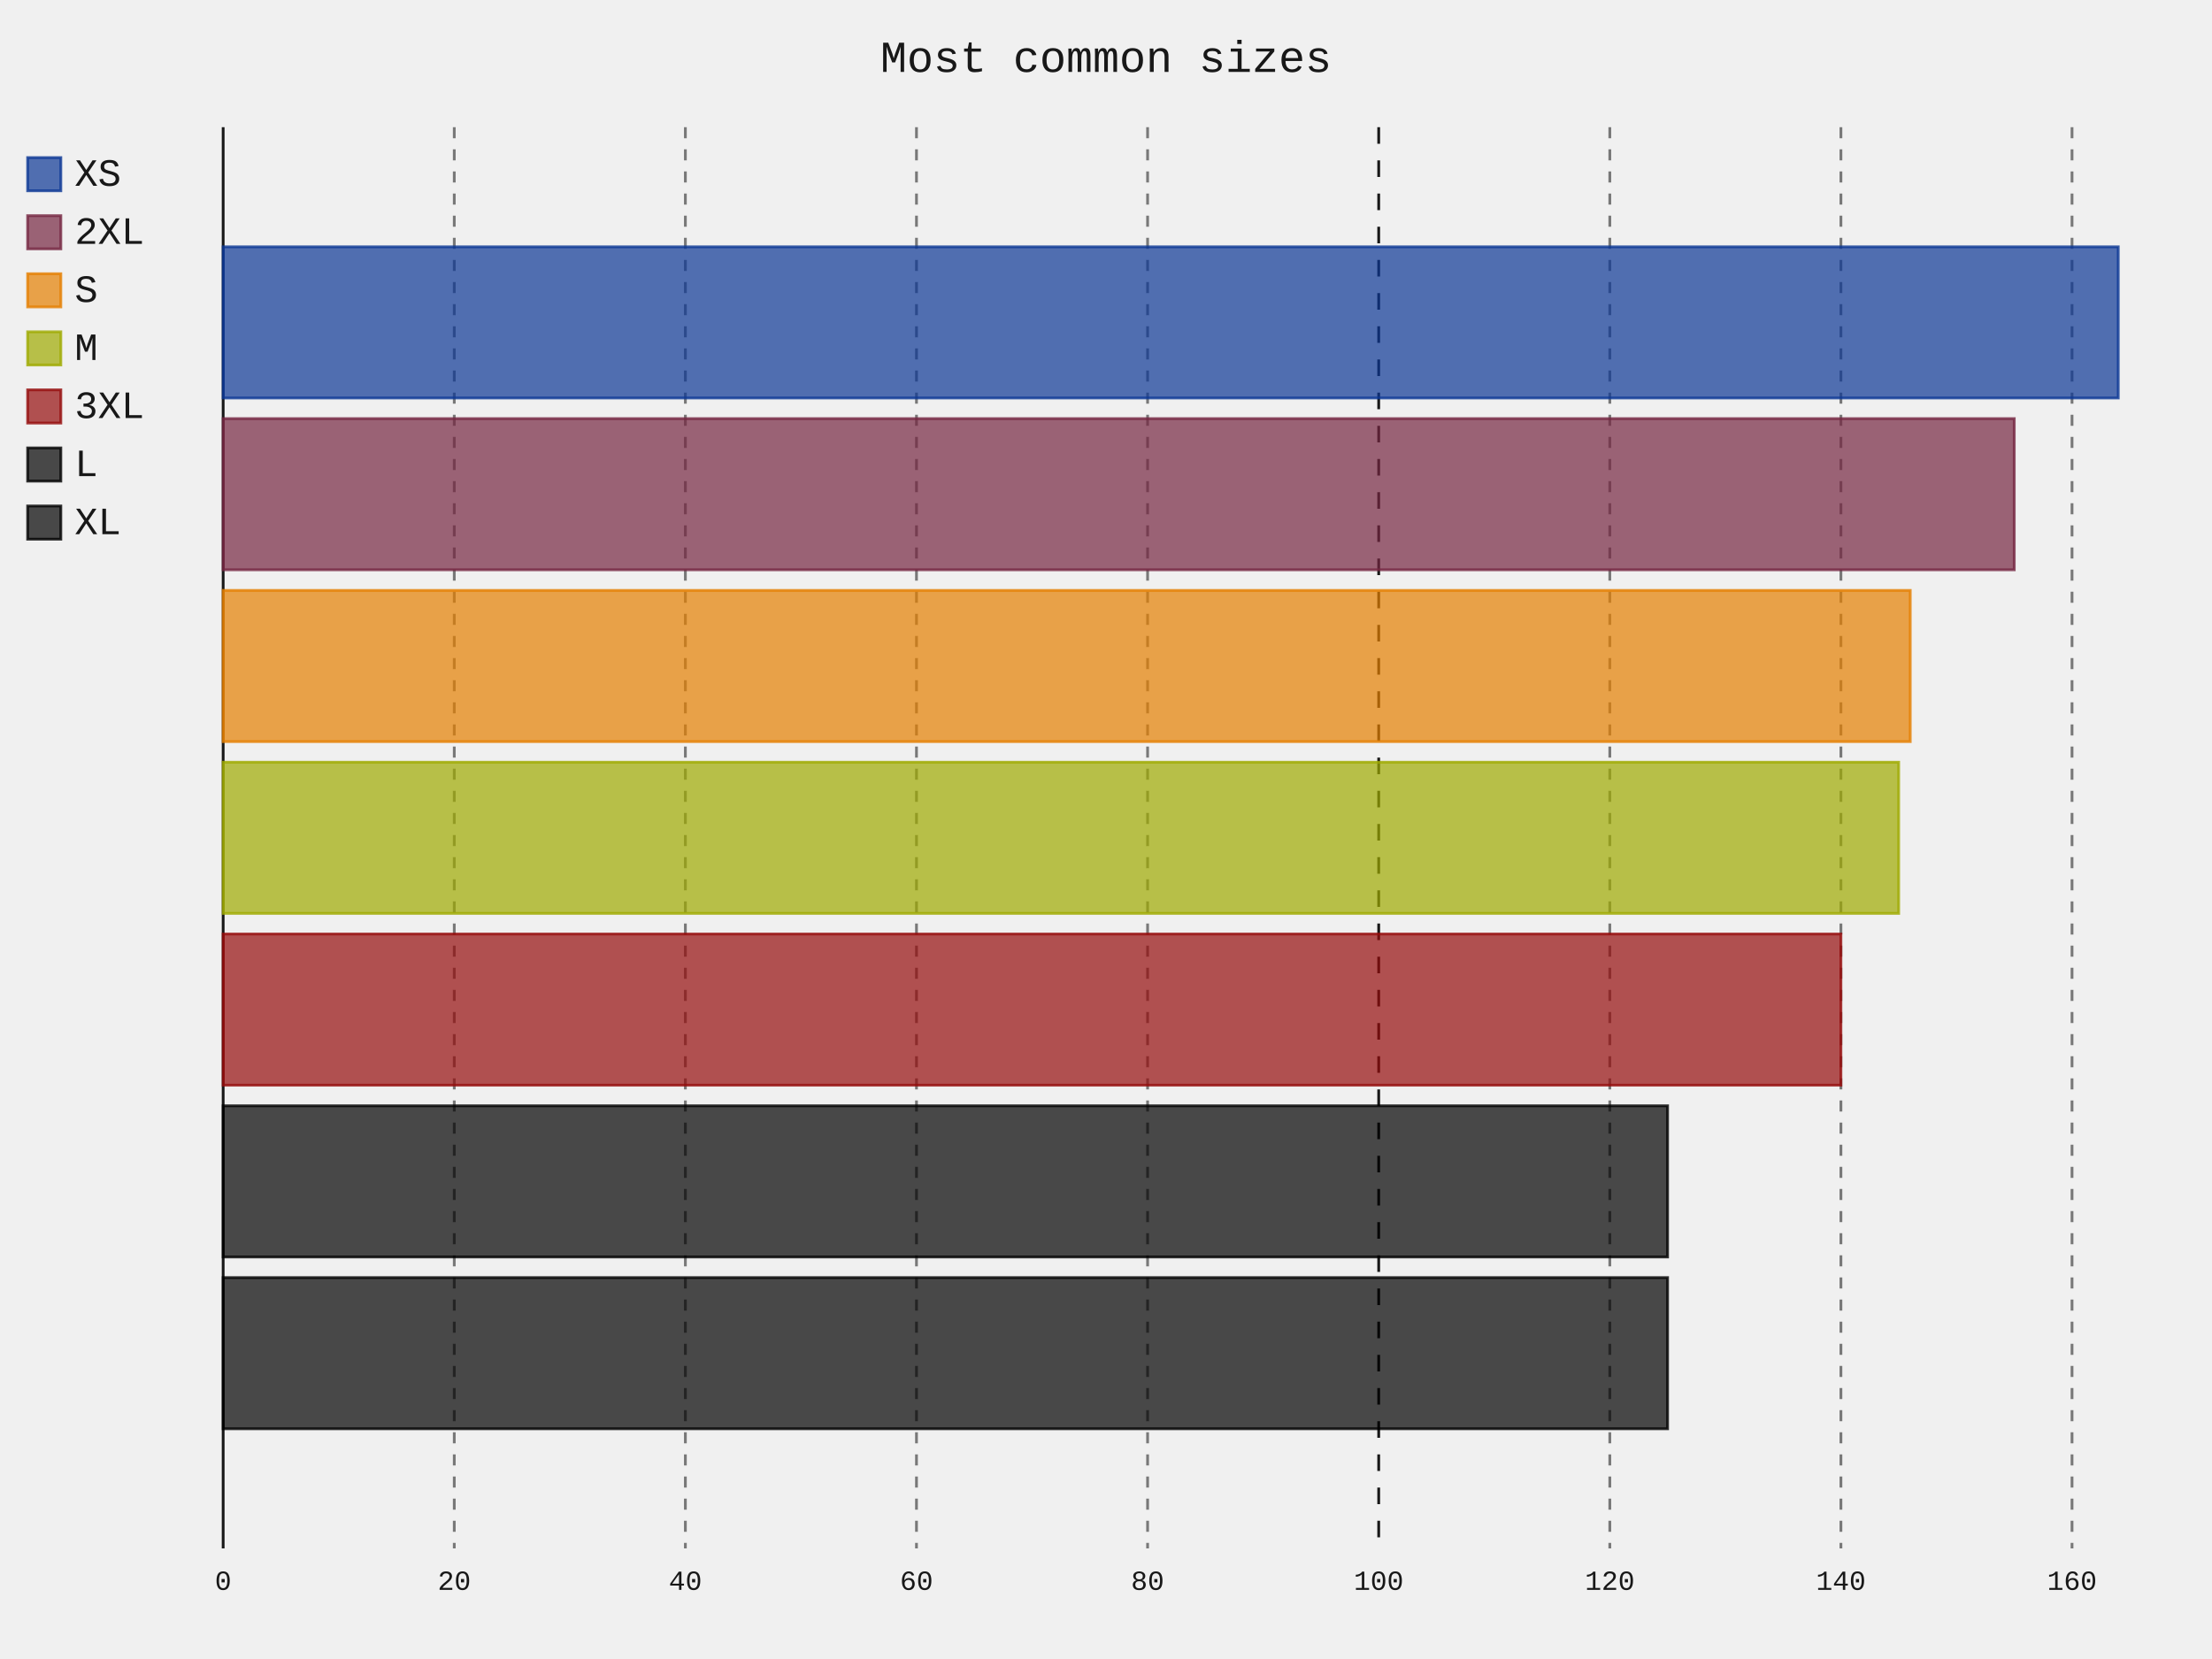
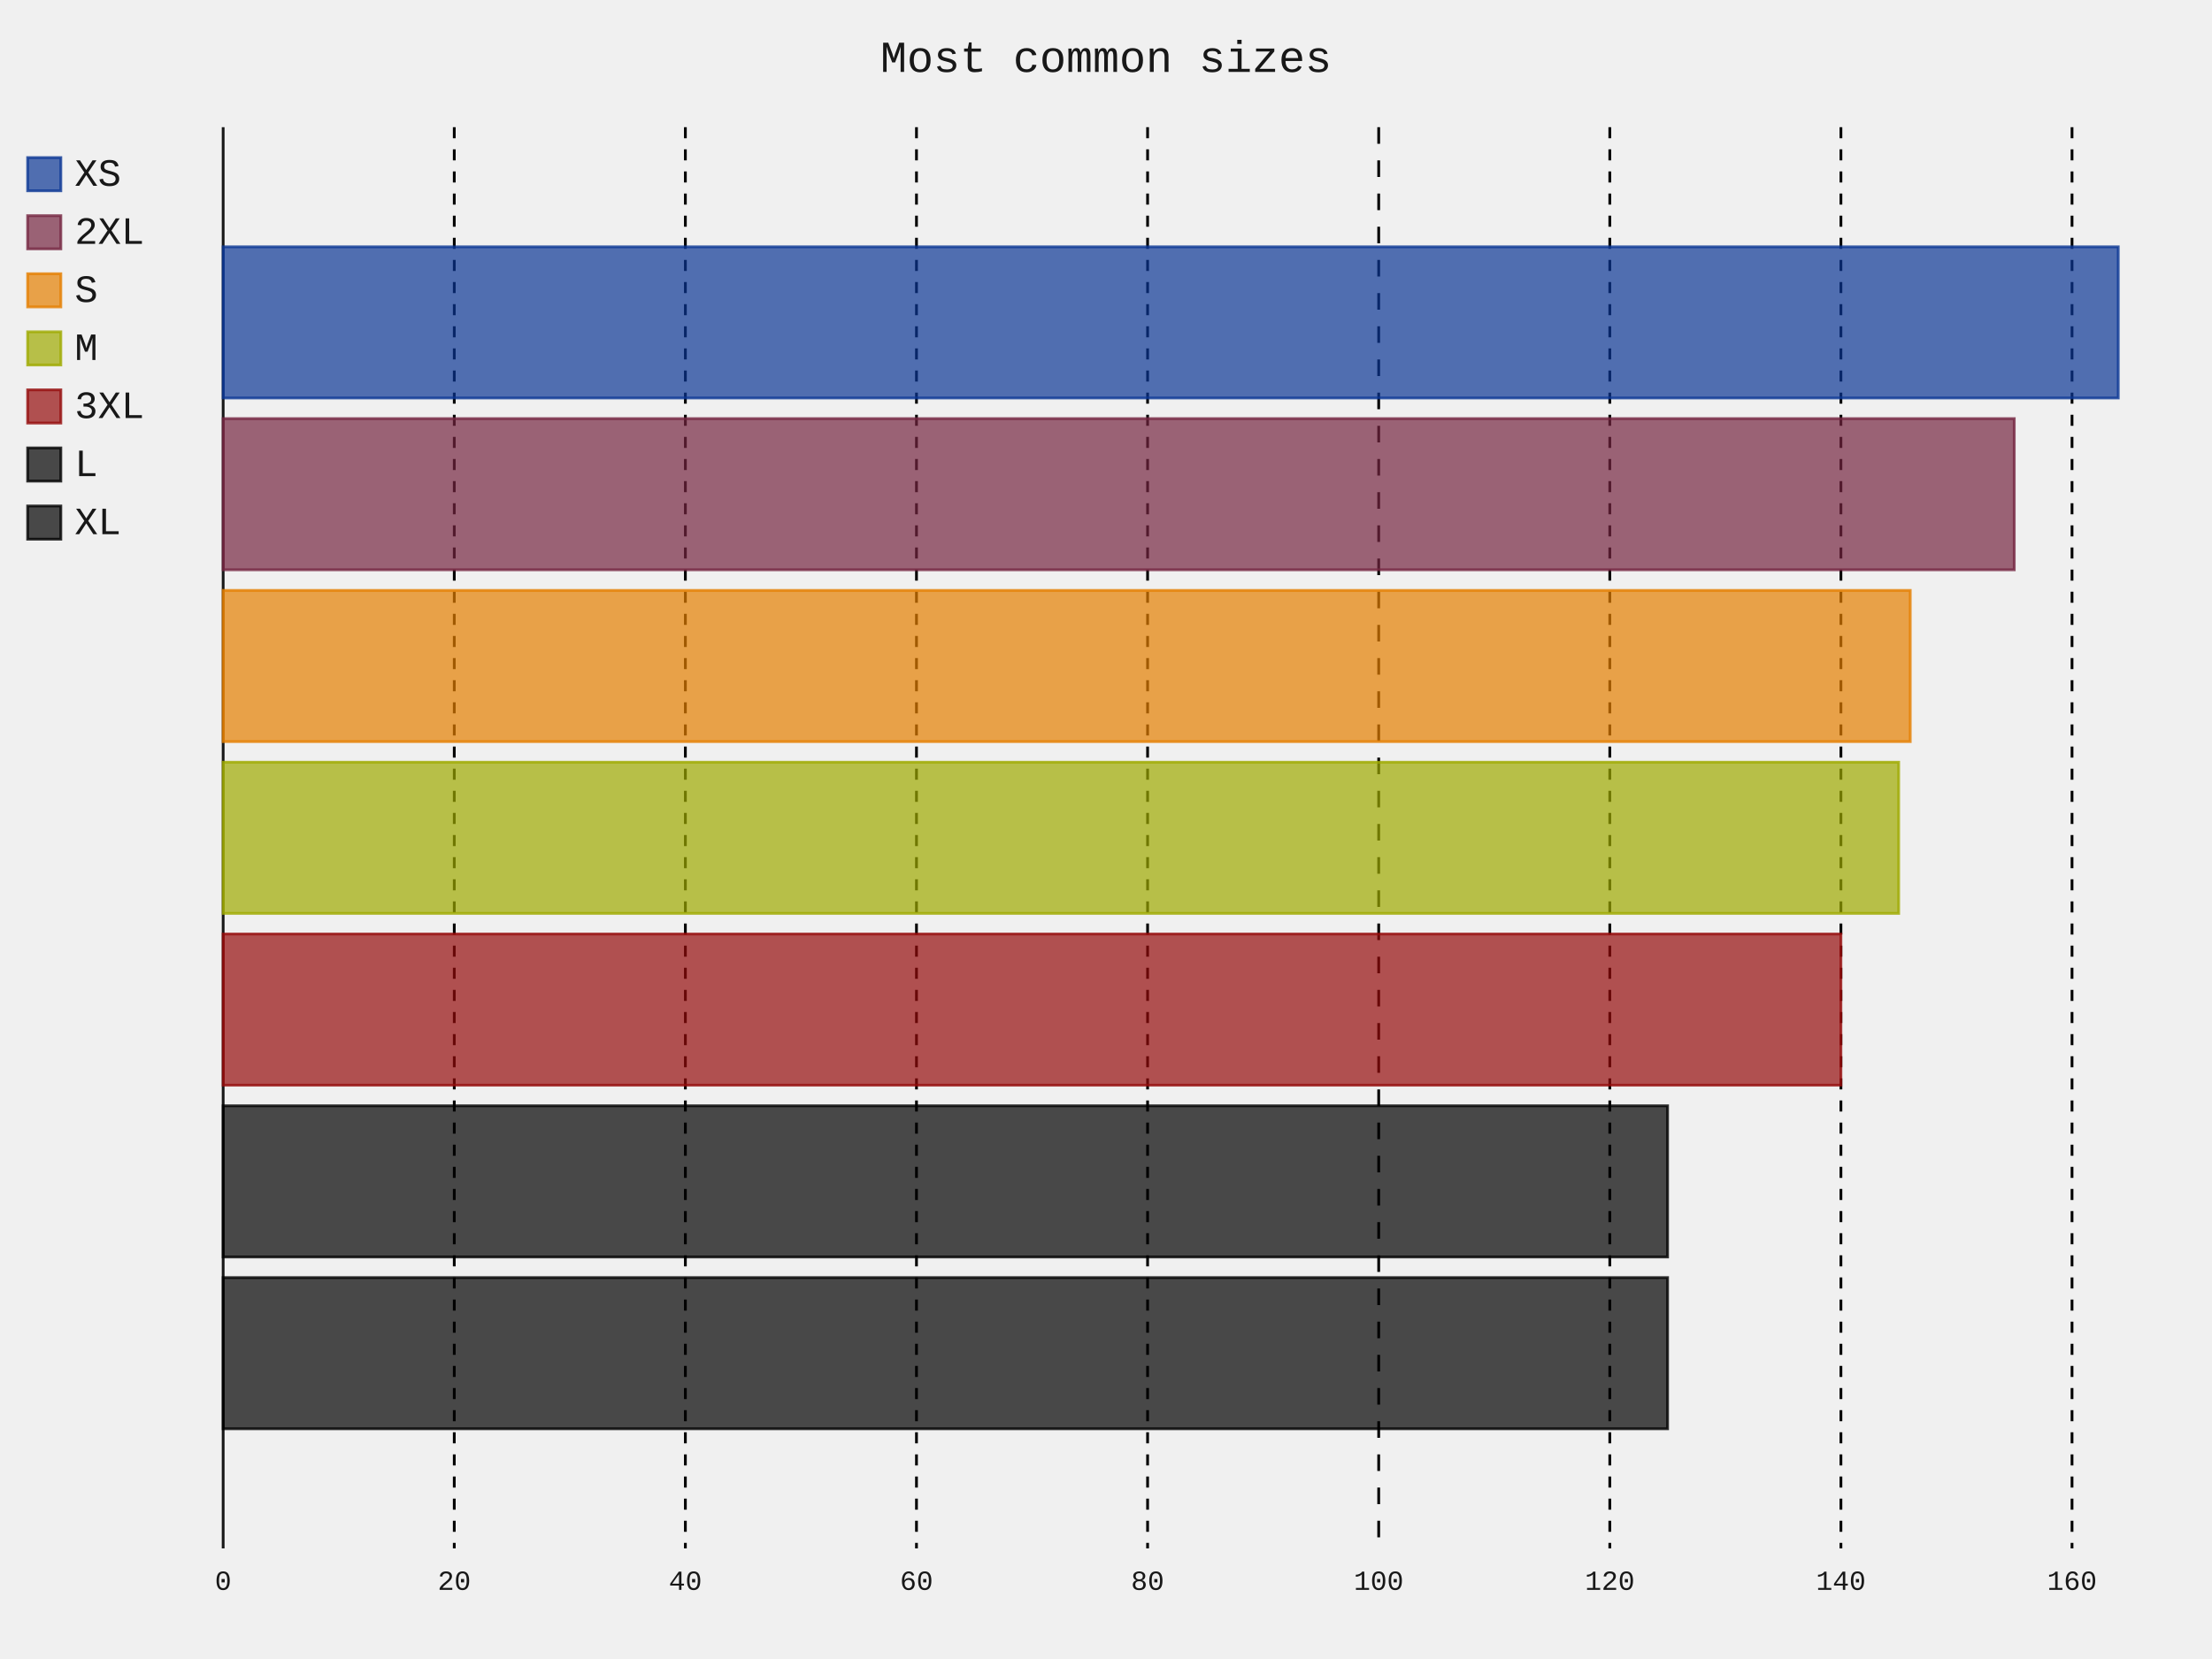
- <svg xmlns="http://www.w3.org/2000/svg" id="chart-7322a53b-5065-4a60-99da-0b5ae2a7d7f8" class="pygal-chart" viewBox="0 0 800 600">
+ <svg xmlns="http://www.w3.org/2000/svg" id="chart-74325207-db1b-4270-9e82-fdeba0e4954d" class="pygal-chart" viewBox="0 0 800 600">
  <defs>
-     <style type="text/css">#chart-7322a53b-5065-4a60-99da-0b5ae2a7d7f8{-webkit-user-select:none;-webkit-font-smoothing:antialiased;font-family:Consolas,"Liberation Mono",Menlo,Courier,monospace}#chart-7322a53b-5065-4a60-99da-0b5ae2a7d7f8 .title{font-family:Consolas,"Liberation Mono",Menlo,Courier,monospace;font-size:16px}#chart-7322a53b-5065-4a60-99da-0b5ae2a7d7f8 .legends .legend text{font-family:Consolas,"Liberation Mono",Menlo,Courier,monospace;font-size:14px}#chart-7322a53b-5065-4a60-99da-0b5ae2a7d7f8 .axis text{font-family:Consolas,"Liberation Mono",Menlo,Courier,monospace;font-size:10px}#chart-7322a53b-5065-4a60-99da-0b5ae2a7d7f8 .axis text.major{font-family:Consolas,"Liberation Mono",Menlo,Courier,monospace;font-size:10px}#chart-7322a53b-5065-4a60-99da-0b5ae2a7d7f8 .text-overlay text.value{font-family:Consolas,"Liberation Mono",Menlo,Courier,monospace;font-size:16px}#chart-7322a53b-5065-4a60-99da-0b5ae2a7d7f8 .text-overlay text.label{font-family:Consolas,"Liberation Mono",Menlo,Courier,monospace;font-size:10px}#chart-7322a53b-5065-4a60-99da-0b5ae2a7d7f8 .tooltip{font-family:Consolas,"Liberation Mono",Menlo,Courier,monospace;font-size:14px}#chart-7322a53b-5065-4a60-99da-0b5ae2a7d7f8 text.no_data{font-family:Consolas,"Liberation Mono",Menlo,Courier,monospace;font-size:64px}
- #chart-7322a53b-5065-4a60-99da-0b5ae2a7d7f8{background-color:transparent}#chart-7322a53b-5065-4a60-99da-0b5ae2a7d7f8 path,#chart-7322a53b-5065-4a60-99da-0b5ae2a7d7f8 line,#chart-7322a53b-5065-4a60-99da-0b5ae2a7d7f8 rect,#chart-7322a53b-5065-4a60-99da-0b5ae2a7d7f8 circle{-webkit-transition:150ms;-moz-transition:150ms;transition:150ms}#chart-7322a53b-5065-4a60-99da-0b5ae2a7d7f8 .graph &gt; .background{fill:transparent}#chart-7322a53b-5065-4a60-99da-0b5ae2a7d7f8 .plot &gt; .background{fill:rgba(240,240,240,0.7)}#chart-7322a53b-5065-4a60-99da-0b5ae2a7d7f8 .graph{fill:rgba(0,0,0,0.9)}#chart-7322a53b-5065-4a60-99da-0b5ae2a7d7f8 text.no_data{fill:rgba(0,0,0,0.9)}#chart-7322a53b-5065-4a60-99da-0b5ae2a7d7f8 .title{fill:rgba(0,0,0,0.9)}#chart-7322a53b-5065-4a60-99da-0b5ae2a7d7f8 .legends .legend text{fill:rgba(0,0,0,0.9)}#chart-7322a53b-5065-4a60-99da-0b5ae2a7d7f8 .legends .legend:hover text{fill:rgba(0,0,0,0.9)}#chart-7322a53b-5065-4a60-99da-0b5ae2a7d7f8 .axis .line{stroke:rgba(0,0,0,0.9)}#chart-7322a53b-5065-4a60-99da-0b5ae2a7d7f8 .axis .guide.line{stroke:rgba(0,0,0,0.5)}#chart-7322a53b-5065-4a60-99da-0b5ae2a7d7f8 .axis .major.line{stroke:rgba(0,0,0,0.9)}#chart-7322a53b-5065-4a60-99da-0b5ae2a7d7f8 .axis text.major{fill:rgba(0,0,0,0.9)}#chart-7322a53b-5065-4a60-99da-0b5ae2a7d7f8 .axis.y .guides:hover .guide.line,#chart-7322a53b-5065-4a60-99da-0b5ae2a7d7f8 .line-graph .axis.x .guides:hover .guide.line,#chart-7322a53b-5065-4a60-99da-0b5ae2a7d7f8 .stackedline-graph .axis.x .guides:hover .guide.line,#chart-7322a53b-5065-4a60-99da-0b5ae2a7d7f8 .xy-graph .axis.x .guides:hover .guide.line{stroke:rgba(0,0,0,0.9)}#chart-7322a53b-5065-4a60-99da-0b5ae2a7d7f8 .axis .guides:hover text{fill:rgba(0,0,0,0.9)}#chart-7322a53b-5065-4a60-99da-0b5ae2a7d7f8 .reactive{fill-opacity:.7;stroke-opacity:.8}#chart-7322a53b-5065-4a60-99da-0b5ae2a7d7f8 .ci{stroke:rgba(0,0,0,0.9)}#chart-7322a53b-5065-4a60-99da-0b5ae2a7d7f8 .reactive.active,#chart-7322a53b-5065-4a60-99da-0b5ae2a7d7f8 .active .reactive{fill-opacity:.8;stroke-opacity:.9;stroke-width:4}#chart-7322a53b-5065-4a60-99da-0b5ae2a7d7f8 .ci .reactive.active{stroke-width:1.5}#chart-7322a53b-5065-4a60-99da-0b5ae2a7d7f8 .series text{fill:rgba(0,0,0,0.9)}#chart-7322a53b-5065-4a60-99da-0b5ae2a7d7f8 .tooltip rect{fill:rgba(240,240,240,0.7);stroke:rgba(0,0,0,0.9);-webkit-transition:opacity 150ms;-moz-transition:opacity 150ms;transition:opacity 150ms}#chart-7322a53b-5065-4a60-99da-0b5ae2a7d7f8 .tooltip .label{fill:rgba(0,0,0,0.9)}#chart-7322a53b-5065-4a60-99da-0b5ae2a7d7f8 .tooltip .label{fill:rgba(0,0,0,0.9)}#chart-7322a53b-5065-4a60-99da-0b5ae2a7d7f8 .tooltip .legend{font-size:.8em;fill:rgba(0,0,0,0.5)}#chart-7322a53b-5065-4a60-99da-0b5ae2a7d7f8 .tooltip .x_label{font-size:.6em;fill:rgba(0,0,0,0.9)}#chart-7322a53b-5065-4a60-99da-0b5ae2a7d7f8 .tooltip .xlink{font-size:.5em;text-decoration:underline}#chart-7322a53b-5065-4a60-99da-0b5ae2a7d7f8 .tooltip .value{font-size:1.5em}#chart-7322a53b-5065-4a60-99da-0b5ae2a7d7f8 .bound{font-size:.5em}#chart-7322a53b-5065-4a60-99da-0b5ae2a7d7f8 .max-value{font-size:.75em;fill:rgba(0,0,0,0.5)}#chart-7322a53b-5065-4a60-99da-0b5ae2a7d7f8 .map-element{fill:rgba(240,240,240,0.7);stroke:rgba(0,0,0,0.5) !important}#chart-7322a53b-5065-4a60-99da-0b5ae2a7d7f8 .map-element .reactive{fill-opacity:inherit;stroke-opacity:inherit}#chart-7322a53b-5065-4a60-99da-0b5ae2a7d7f8 .color-0,#chart-7322a53b-5065-4a60-99da-0b5ae2a7d7f8 .color-0 a:visited{stroke:rgb(12,55,149);fill:rgb(12,55,149)}#chart-7322a53b-5065-4a60-99da-0b5ae2a7d7f8 .color-1,#chart-7322a53b-5065-4a60-99da-0b5ae2a7d7f8 .color-1 a:visited{stroke:rgb(117,38,65);fill:rgb(117,38,65)}#chart-7322a53b-5065-4a60-99da-0b5ae2a7d7f8 .color-2,#chart-7322a53b-5065-4a60-99da-0b5ae2a7d7f8 .color-2 a:visited{stroke:rgb(228,127,0);fill:rgb(228,127,0)}#chart-7322a53b-5065-4a60-99da-0b5ae2a7d7f8 .color-3,#chart-7322a53b-5065-4a60-99da-0b5ae2a7d7f8 .color-3 a:visited{stroke:rgb(159,170,0);fill:rgb(159,170,0)}#chart-7322a53b-5065-4a60-99da-0b5ae2a7d7f8 .color-4,#chart-7322a53b-5065-4a60-99da-0b5ae2a7d7f8 .color-4 a:visited{stroke:rgb(149,12,12);fill:rgb(149,12,12)}#chart-7322a53b-5065-4a60-99da-0b5ae2a7d7f8 .color-5,#chart-7322a53b-5065-4a60-99da-0b5ae2a7d7f8 .color-5 a:visited{stroke:rgb(0,0,0);fill:rgb(0,0,0)}#chart-7322a53b-5065-4a60-99da-0b5ae2a7d7f8 .color-6,#chart-7322a53b-5065-4a60-99da-0b5ae2a7d7f8 .color-6 a:visited{stroke:rgb(0,0,0);fill:rgb(0,0,0)}#chart-7322a53b-5065-4a60-99da-0b5ae2a7d7f8 .text-overlay .color-0 text{fill:black}#chart-7322a53b-5065-4a60-99da-0b5ae2a7d7f8 .text-overlay .color-1 text{fill:black}#chart-7322a53b-5065-4a60-99da-0b5ae2a7d7f8 .text-overlay .color-2 text{fill:black}#chart-7322a53b-5065-4a60-99da-0b5ae2a7d7f8 .text-overlay .color-3 text{fill:black}#chart-7322a53b-5065-4a60-99da-0b5ae2a7d7f8 .text-overlay .color-4 text{fill:black}#chart-7322a53b-5065-4a60-99da-0b5ae2a7d7f8 .text-overlay .color-5 text{fill:white}#chart-7322a53b-5065-4a60-99da-0b5ae2a7d7f8 .text-overlay .color-6 text{fill:white}
- #chart-7322a53b-5065-4a60-99da-0b5ae2a7d7f8 text.no_data{text-anchor:middle}#chart-7322a53b-5065-4a60-99da-0b5ae2a7d7f8 .guide.line{fill:none}#chart-7322a53b-5065-4a60-99da-0b5ae2a7d7f8 .centered{text-anchor:middle}#chart-7322a53b-5065-4a60-99da-0b5ae2a7d7f8 .title{text-anchor:middle}#chart-7322a53b-5065-4a60-99da-0b5ae2a7d7f8 .legends .legend text{fill-opacity:1}#chart-7322a53b-5065-4a60-99da-0b5ae2a7d7f8 .axis.x text{text-anchor:middle}#chart-7322a53b-5065-4a60-99da-0b5ae2a7d7f8 .axis.x:not(.web) text[transform]{text-anchor:start}#chart-7322a53b-5065-4a60-99da-0b5ae2a7d7f8 .axis.x:not(.web) text[transform].backwards{text-anchor:end}#chart-7322a53b-5065-4a60-99da-0b5ae2a7d7f8 .axis.y text{text-anchor:end}#chart-7322a53b-5065-4a60-99da-0b5ae2a7d7f8 .axis.y text[transform].backwards{text-anchor:start}#chart-7322a53b-5065-4a60-99da-0b5ae2a7d7f8 .axis.y2 text{text-anchor:start}#chart-7322a53b-5065-4a60-99da-0b5ae2a7d7f8 .axis.y2 text[transform].backwards{text-anchor:end}#chart-7322a53b-5065-4a60-99da-0b5ae2a7d7f8 .axis .guide.line{stroke-dasharray:4,4}#chart-7322a53b-5065-4a60-99da-0b5ae2a7d7f8 .axis .major.guide.line{stroke-dasharray:6,6}#chart-7322a53b-5065-4a60-99da-0b5ae2a7d7f8 .horizontal .axis.y .guide.line,#chart-7322a53b-5065-4a60-99da-0b5ae2a7d7f8 .horizontal .axis.y2 .guide.line,#chart-7322a53b-5065-4a60-99da-0b5ae2a7d7f8 .vertical .axis.x .guide.line{opacity:0}#chart-7322a53b-5065-4a60-99da-0b5ae2a7d7f8 .horizontal .axis.always_show .guide.line,#chart-7322a53b-5065-4a60-99da-0b5ae2a7d7f8 .vertical .axis.always_show .guide.line{opacity:1 !important}#chart-7322a53b-5065-4a60-99da-0b5ae2a7d7f8 .axis.y .guides:hover .guide.line,#chart-7322a53b-5065-4a60-99da-0b5ae2a7d7f8 .axis.y2 .guides:hover .guide.line,#chart-7322a53b-5065-4a60-99da-0b5ae2a7d7f8 .axis.x .guides:hover .guide.line{opacity:1}#chart-7322a53b-5065-4a60-99da-0b5ae2a7d7f8 .axis .guides:hover text{opacity:1}#chart-7322a53b-5065-4a60-99da-0b5ae2a7d7f8 .nofill{fill:none}#chart-7322a53b-5065-4a60-99da-0b5ae2a7d7f8 .subtle-fill{fill-opacity:.2}#chart-7322a53b-5065-4a60-99da-0b5ae2a7d7f8 .dot{stroke-width:1px;fill-opacity:1}#chart-7322a53b-5065-4a60-99da-0b5ae2a7d7f8 .dot.active{stroke-width:5px}#chart-7322a53b-5065-4a60-99da-0b5ae2a7d7f8 .dot.negative{fill:transparent}#chart-7322a53b-5065-4a60-99da-0b5ae2a7d7f8 text,#chart-7322a53b-5065-4a60-99da-0b5ae2a7d7f8 tspan{stroke:none !important}#chart-7322a53b-5065-4a60-99da-0b5ae2a7d7f8 .series text.active{opacity:1}#chart-7322a53b-5065-4a60-99da-0b5ae2a7d7f8 .tooltip rect{fill-opacity:.95;stroke-width:.5}#chart-7322a53b-5065-4a60-99da-0b5ae2a7d7f8 .tooltip text{fill-opacity:1}#chart-7322a53b-5065-4a60-99da-0b5ae2a7d7f8 .showable{visibility:hidden}#chart-7322a53b-5065-4a60-99da-0b5ae2a7d7f8 .showable.shown{visibility:visible}#chart-7322a53b-5065-4a60-99da-0b5ae2a7d7f8 .gauge-background{fill:rgba(229,229,229,1);stroke:none}#chart-7322a53b-5065-4a60-99da-0b5ae2a7d7f8 .bg-lines{stroke:transparent;stroke-width:2px}</style>
+     <style type="text/css">#chart-74325207-db1b-4270-9e82-fdeba0e4954d{-webkit-user-select:none;-webkit-font-smoothing:antialiased;font-family:Consolas,"Liberation Mono",Menlo,Courier,monospace}#chart-74325207-db1b-4270-9e82-fdeba0e4954d .title{font-family:Consolas,"Liberation Mono",Menlo,Courier,monospace;font-size:16px}#chart-74325207-db1b-4270-9e82-fdeba0e4954d .legends .legend text{font-family:Consolas,"Liberation Mono",Menlo,Courier,monospace;font-size:14px}#chart-74325207-db1b-4270-9e82-fdeba0e4954d .axis text{font-family:Consolas,"Liberation Mono",Menlo,Courier,monospace;font-size:10px}#chart-74325207-db1b-4270-9e82-fdeba0e4954d .axis text.major{font-family:Consolas,"Liberation Mono",Menlo,Courier,monospace;font-size:10px}#chart-74325207-db1b-4270-9e82-fdeba0e4954d .text-overlay text.value{font-family:Consolas,"Liberation Mono",Menlo,Courier,monospace;font-size:16px}#chart-74325207-db1b-4270-9e82-fdeba0e4954d .text-overlay text.label{font-family:Consolas,"Liberation Mono",Menlo,Courier,monospace;font-size:10px}#chart-74325207-db1b-4270-9e82-fdeba0e4954d .tooltip{font-family:Consolas,"Liberation Mono",Menlo,Courier,monospace;font-size:14px}#chart-74325207-db1b-4270-9e82-fdeba0e4954d text.no_data{font-family:Consolas,"Liberation Mono",Menlo,Courier,monospace;font-size:64px}
+ #chart-74325207-db1b-4270-9e82-fdeba0e4954d{background-color:transparent}#chart-74325207-db1b-4270-9e82-fdeba0e4954d path,#chart-74325207-db1b-4270-9e82-fdeba0e4954d line,#chart-74325207-db1b-4270-9e82-fdeba0e4954d rect,#chart-74325207-db1b-4270-9e82-fdeba0e4954d circle{-webkit-transition:150ms;-moz-transition:150ms;transition:150ms}#chart-74325207-db1b-4270-9e82-fdeba0e4954d .graph &gt; .background{fill:transparent}#chart-74325207-db1b-4270-9e82-fdeba0e4954d .plot &gt; .background{fill:rgba(240,240,240,0.7)}#chart-74325207-db1b-4270-9e82-fdeba0e4954d .graph{fill:rgba(0,0,0,0.9)}#chart-74325207-db1b-4270-9e82-fdeba0e4954d text.no_data{fill:rgba(0,0,0,0.9)}#chart-74325207-db1b-4270-9e82-fdeba0e4954d .title{fill:rgba(0,0,0,0.9)}#chart-74325207-db1b-4270-9e82-fdeba0e4954d .legends .legend text{fill:rgba(0,0,0,0.9)}#chart-74325207-db1b-4270-9e82-fdeba0e4954d .legends .legend:hover text{fill:rgba(0,0,0,0.9)}#chart-74325207-db1b-4270-9e82-fdeba0e4954d .axis .line{stroke:rgba(0,0,0,0.9)}#chart-74325207-db1b-4270-9e82-fdeba0e4954d .axis .guide.line{stroke:rgba(0,0,0,0.5)}#chart-74325207-db1b-4270-9e82-fdeba0e4954d .axis .major.line{stroke:rgba(0,0,0,0.9)}#chart-74325207-db1b-4270-9e82-fdeba0e4954d .axis text.major{fill:rgba(0,0,0,0.9)}#chart-74325207-db1b-4270-9e82-fdeba0e4954d .axis.y .guides:hover .guide.line,#chart-74325207-db1b-4270-9e82-fdeba0e4954d .line-graph .axis.x .guides:hover .guide.line,#chart-74325207-db1b-4270-9e82-fdeba0e4954d .stackedline-graph .axis.x .guides:hover .guide.line,#chart-74325207-db1b-4270-9e82-fdeba0e4954d .xy-graph .axis.x .guides:hover .guide.line{stroke:rgba(0,0,0,0.9)}#chart-74325207-db1b-4270-9e82-fdeba0e4954d .axis .guides:hover text{fill:rgba(0,0,0,0.9)}#chart-74325207-db1b-4270-9e82-fdeba0e4954d .reactive{fill-opacity:.7;stroke-opacity:.8;stroke-width:1}#chart-74325207-db1b-4270-9e82-fdeba0e4954d .ci{stroke:rgba(0,0,0,0.9)}#chart-74325207-db1b-4270-9e82-fdeba0e4954d .reactive.active,#chart-74325207-db1b-4270-9e82-fdeba0e4954d .active .reactive{fill-opacity:.8;stroke-opacity:.9;stroke-width:4}#chart-74325207-db1b-4270-9e82-fdeba0e4954d .ci .reactive.active{stroke-width:1.5}#chart-74325207-db1b-4270-9e82-fdeba0e4954d .series text{fill:rgba(0,0,0,0.9)}#chart-74325207-db1b-4270-9e82-fdeba0e4954d .tooltip rect{fill:rgba(240,240,240,0.7);stroke:rgba(0,0,0,0.9);-webkit-transition:opacity 150ms;-moz-transition:opacity 150ms;transition:opacity 150ms}#chart-74325207-db1b-4270-9e82-fdeba0e4954d .tooltip .label{fill:rgba(0,0,0,0.9)}#chart-74325207-db1b-4270-9e82-fdeba0e4954d .tooltip .label{fill:rgba(0,0,0,0.9)}#chart-74325207-db1b-4270-9e82-fdeba0e4954d .tooltip .legend{font-size:.8em;fill:rgba(0,0,0,0.5)}#chart-74325207-db1b-4270-9e82-fdeba0e4954d .tooltip .x_label{font-size:.6em;fill:rgba(0,0,0,0.9)}#chart-74325207-db1b-4270-9e82-fdeba0e4954d .tooltip .xlink{font-size:.5em;text-decoration:underline}#chart-74325207-db1b-4270-9e82-fdeba0e4954d .tooltip .value{font-size:1.5em}#chart-74325207-db1b-4270-9e82-fdeba0e4954d .bound{font-size:.5em}#chart-74325207-db1b-4270-9e82-fdeba0e4954d .max-value{font-size:.75em;fill:rgba(0,0,0,0.5)}#chart-74325207-db1b-4270-9e82-fdeba0e4954d .map-element{fill:rgba(240,240,240,0.7);stroke:rgba(0,0,0,0.5) !important}#chart-74325207-db1b-4270-9e82-fdeba0e4954d .map-element .reactive{fill-opacity:inherit;stroke-opacity:inherit}#chart-74325207-db1b-4270-9e82-fdeba0e4954d .color-0,#chart-74325207-db1b-4270-9e82-fdeba0e4954d .color-0 a:visited{stroke:rgb(12,55,149);fill:rgb(12,55,149)}#chart-74325207-db1b-4270-9e82-fdeba0e4954d .color-1,#chart-74325207-db1b-4270-9e82-fdeba0e4954d .color-1 a:visited{stroke:rgb(117,38,65);fill:rgb(117,38,65)}#chart-74325207-db1b-4270-9e82-fdeba0e4954d .color-2,#chart-74325207-db1b-4270-9e82-fdeba0e4954d .color-2 a:visited{stroke:rgb(228,127,0);fill:rgb(228,127,0)}#chart-74325207-db1b-4270-9e82-fdeba0e4954d .color-3,#chart-74325207-db1b-4270-9e82-fdeba0e4954d .color-3 a:visited{stroke:rgb(159,170,0);fill:rgb(159,170,0)}#chart-74325207-db1b-4270-9e82-fdeba0e4954d .color-4,#chart-74325207-db1b-4270-9e82-fdeba0e4954d .color-4 a:visited{stroke:rgb(149,12,12);fill:rgb(149,12,12)}#chart-74325207-db1b-4270-9e82-fdeba0e4954d .color-5,#chart-74325207-db1b-4270-9e82-fdeba0e4954d .color-5 a:visited{stroke:rgb(0,0,0);fill:rgb(0,0,0)}#chart-74325207-db1b-4270-9e82-fdeba0e4954d .color-6,#chart-74325207-db1b-4270-9e82-fdeba0e4954d .color-6 a:visited{stroke:rgb(0,0,0);fill:rgb(0,0,0)}#chart-74325207-db1b-4270-9e82-fdeba0e4954d .text-overlay .color-0 text{fill:black}#chart-74325207-db1b-4270-9e82-fdeba0e4954d .text-overlay .color-1 text{fill:black}#chart-74325207-db1b-4270-9e82-fdeba0e4954d .text-overlay .color-2 text{fill:black}#chart-74325207-db1b-4270-9e82-fdeba0e4954d .text-overlay .color-3 text{fill:black}#chart-74325207-db1b-4270-9e82-fdeba0e4954d .text-overlay .color-4 text{fill:black}#chart-74325207-db1b-4270-9e82-fdeba0e4954d .text-overlay .color-5 text{fill:white}#chart-74325207-db1b-4270-9e82-fdeba0e4954d .text-overlay .color-6 text{fill:white}
+ #chart-74325207-db1b-4270-9e82-fdeba0e4954d text.no_data{text-anchor:middle}#chart-74325207-db1b-4270-9e82-fdeba0e4954d .guide.line{fill:none}#chart-74325207-db1b-4270-9e82-fdeba0e4954d .centered{text-anchor:middle}#chart-74325207-db1b-4270-9e82-fdeba0e4954d .title{text-anchor:middle}#chart-74325207-db1b-4270-9e82-fdeba0e4954d .legends .legend text{fill-opacity:1}#chart-74325207-db1b-4270-9e82-fdeba0e4954d .axis.x text{text-anchor:middle}#chart-74325207-db1b-4270-9e82-fdeba0e4954d .axis.x:not(.web) text[transform]{text-anchor:start}#chart-74325207-db1b-4270-9e82-fdeba0e4954d .axis.x:not(.web) text[transform].backwards{text-anchor:end}#chart-74325207-db1b-4270-9e82-fdeba0e4954d .axis.y text{text-anchor:end}#chart-74325207-db1b-4270-9e82-fdeba0e4954d .axis.y text[transform].backwards{text-anchor:start}#chart-74325207-db1b-4270-9e82-fdeba0e4954d .axis.y2 text{text-anchor:start}#chart-74325207-db1b-4270-9e82-fdeba0e4954d .axis.y2 text[transform].backwards{text-anchor:end}#chart-74325207-db1b-4270-9e82-fdeba0e4954d .axis .guide.line{stroke-dasharray:4,4;stroke:black}#chart-74325207-db1b-4270-9e82-fdeba0e4954d .axis .major.guide.line{stroke-dasharray:6,6;stroke:black}#chart-74325207-db1b-4270-9e82-fdeba0e4954d .horizontal .axis.y .guide.line,#chart-74325207-db1b-4270-9e82-fdeba0e4954d .horizontal .axis.y2 .guide.line,#chart-74325207-db1b-4270-9e82-fdeba0e4954d .vertical .axis.x .guide.line{opacity:0}#chart-74325207-db1b-4270-9e82-fdeba0e4954d .horizontal .axis.always_show .guide.line,#chart-74325207-db1b-4270-9e82-fdeba0e4954d .vertical .axis.always_show .guide.line{opacity:1 !important}#chart-74325207-db1b-4270-9e82-fdeba0e4954d .axis.y .guides:hover .guide.line,#chart-74325207-db1b-4270-9e82-fdeba0e4954d .axis.y2 .guides:hover .guide.line,#chart-74325207-db1b-4270-9e82-fdeba0e4954d .axis.x .guides:hover .guide.line{opacity:1}#chart-74325207-db1b-4270-9e82-fdeba0e4954d .axis .guides:hover text{opacity:1}#chart-74325207-db1b-4270-9e82-fdeba0e4954d .nofill{fill:none}#chart-74325207-db1b-4270-9e82-fdeba0e4954d .subtle-fill{fill-opacity:.2}#chart-74325207-db1b-4270-9e82-fdeba0e4954d .dot{stroke-width:1px;fill-opacity:1;stroke-opacity:1}#chart-74325207-db1b-4270-9e82-fdeba0e4954d .dot.active{stroke-width:5px}#chart-74325207-db1b-4270-9e82-fdeba0e4954d .dot.negative{fill:transparent}#chart-74325207-db1b-4270-9e82-fdeba0e4954d text,#chart-74325207-db1b-4270-9e82-fdeba0e4954d tspan{stroke:none !important}#chart-74325207-db1b-4270-9e82-fdeba0e4954d .series text.active{opacity:1}#chart-74325207-db1b-4270-9e82-fdeba0e4954d .tooltip rect{fill-opacity:.95;stroke-width:.5}#chart-74325207-db1b-4270-9e82-fdeba0e4954d .tooltip text{fill-opacity:1}#chart-74325207-db1b-4270-9e82-fdeba0e4954d .showable{visibility:hidden}#chart-74325207-db1b-4270-9e82-fdeba0e4954d .showable.shown{visibility:visible}#chart-74325207-db1b-4270-9e82-fdeba0e4954d .gauge-background{fill:rgba(229,229,229,1);stroke:none}#chart-74325207-db1b-4270-9e82-fdeba0e4954d .bg-lines{stroke:transparent;stroke-width:2px}</style>
  </defs>
  <g class="graph horizontalbar-graph horizontal">
    <rect x="0" y="0" width="800" height="600" class="background" />
    <g transform="translate(67, 46)" class="plot">
      <rect x="0" y="0" width="712.8" height="514" class="background" />
      <g class="axis x always_show">
        <g class="guides">
          <path d="M13.708 0 v514" class="axis major line" />
          <text x="13.708" y="529.0" class="major">0</text>
        </g>
        <g class="guides">
          <path d="M97.291 0 v514" class="guide line" />
          <text x="97.291" y="529.0" class="">20</text>
        </g>
        <g class="guides">
          <path d="M180.875 0 v514" class="guide line" />
          <text x="180.875" y="529.0" class="">40</text>
        </g>
        <g class="guides">
          <path d="M264.458 0 v514" class="guide line" />
          <text x="264.458" y="529.0" class="">60</text>
        </g>
        <g class="guides">
          <path d="M348.042 0 v514" class="guide line" />
          <text x="348.042" y="529.0" class="">80</text>
        </g>
        <g class="guides">
          <path d="M431.625 0 v514" class="major guide line" />
          <text x="431.625" y="529.0" class="major">100</text>
        </g>
        <g class="guides">
          <path d="M515.209 0 v514" class="guide line" />
          <text x="515.209" y="529.0" class="">120</text>
        </g>
        <g class="guides">
          <path d="M598.792 0 v514" class="guide line" />
          <text x="598.792" y="529.0" class="">140</text>
        </g>
        <g class="guides">
          <path d="M682.376 0 v514" class="guide line" />
          <text x="682.376" y="529.0" class="">160</text>
        </g>
      </g>
      <g class="series serie-6 color-6">
        <g class="bars">
          <g class="bar">
            <rect x="13.708" y="416.058" rx="0" ry="0" width="522.397" height="54.676" class="rect reactive tooltip-trigger" />
          </g>
        </g>
      </g>
      <g class="series serie-5 color-5">
        <g class="bars">
          <g class="bar">
            <rect x="13.708" y="353.926" rx="0" ry="0" width="522.397" height="54.676" class="rect reactive tooltip-trigger" />
          </g>
        </g>
      </g>
      <g class="series serie-4 color-4">
        <g class="bars">
          <g class="bar">
            <rect x="13.708" y="291.794" rx="0" ry="0" width="585.084" height="54.676" class="rect reactive tooltip-trigger" />
          </g>
        </g>
      </g>
      <g class="series serie-3 color-3">
        <g class="bars">
          <g class="bar">
            <rect x="13.708" y="229.662" rx="0" ry="0" width="605.98" height="54.676" class="rect reactive tooltip-trigger" />
          </g>
        </g>
      </g>
      <g class="series serie-2 color-2">
        <g class="bars">
          <g class="bar">
            <rect x="13.708" y="167.53" rx="0" ry="0" width="610.159" height="54.676" class="rect reactive tooltip-trigger" />
          </g>
        </g>
      </g>
      <g class="series serie-1 color-1">
        <g class="bars">
          <g class="bar">
            <rect x="13.708" y="105.398" rx="0" ry="0" width="647.772" height="54.676" class="rect reactive tooltip-trigger" />
          </g>
        </g>
      </g>
      <g class="series serie-0 color-0">
        <g class="bars">
          <g class="bar">
            <rect x="13.708" y="43.266" rx="0" ry="0" width="685.385" height="54.676" class="rect reactive tooltip-trigger" />
          </g>
        </g>
      </g>
    </g>
    <g class="titles">
      <text x="400.0" y="26" class="title plot_title">Most common sizes</text>
    </g>
    <g transform="translate(67, 46)" class="plot overlay">
      <g class="series serie-6 color-6" />
      <g class="series serie-5 color-5" />
      <g class="series serie-4 color-4" />
      <g class="series serie-3 color-3" />
      <g class="series serie-2 color-2" />
      <g class="series serie-1 color-1" />
      <g class="series serie-0 color-0" />
    </g>
    <g transform="translate(67, 46)" class="plot text-overlay">
      <g class="series serie-6 color-6" />
      <g class="series serie-5 color-5" />
      <g class="series serie-4 color-4" />
      <g class="series serie-3 color-3" />
      <g class="series serie-2 color-2" />
      <g class="series serie-1 color-1" />
      <g class="series serie-0 color-0" />
    </g>
    <g transform="translate(67, 46)" class="plot tooltip-overlay">
      <g transform="translate(0 0)" style="opacity: 0" class="tooltip">
        <rect rx="0" ry="0" width="0" height="0" class="tooltip-box" />
        <g class="text" />
      </g>
    </g>
    <g transform="translate(10, 56)" class="legends">
      <g id="activate-serie-0" class="legend reactive activate-serie">
        <rect x="0.0" y="1.0" width="12" height="12" class="color-0 reactive" />
        <text x="17.0" y="11.2">XS</text>
      </g>
      <g id="activate-serie-1" class="legend reactive activate-serie">
        <rect x="0.0" y="22.0" width="12" height="12" class="color-1 reactive" />
        <text x="17.0" y="32.2">2XL</text>
      </g>
      <g id="activate-serie-2" class="legend reactive activate-serie">
        <rect x="0.0" y="43.0" width="12" height="12" class="color-2 reactive" />
        <text x="17.0" y="53.2">S</text>
      </g>
      <g id="activate-serie-3" class="legend reactive activate-serie">
        <rect x="0.0" y="64.0" width="12" height="12" class="color-3 reactive" />
        <text x="17.0" y="74.2">M</text>
      </g>
      <g id="activate-serie-4" class="legend reactive activate-serie">
        <rect x="0.0" y="85.0" width="12" height="12" class="color-4 reactive" />
        <text x="17.0" y="95.2">3XL</text>
      </g>
      <g id="activate-serie-5" class="legend reactive activate-serie">
        <rect x="0.0" y="106.0" width="12" height="12" class="color-5 reactive" />
        <text x="17.0" y="116.2">L</text>
      </g>
      <g id="activate-serie-6" class="legend reactive activate-serie">
        <rect x="0.0" y="127.0" width="12" height="12" class="color-6 reactive" />
        <text x="17.0" y="137.2">XL</text>
      </g>
    </g>
    <g transform="translate(790, 56)" class="legends" />
  </g>
</svg>
